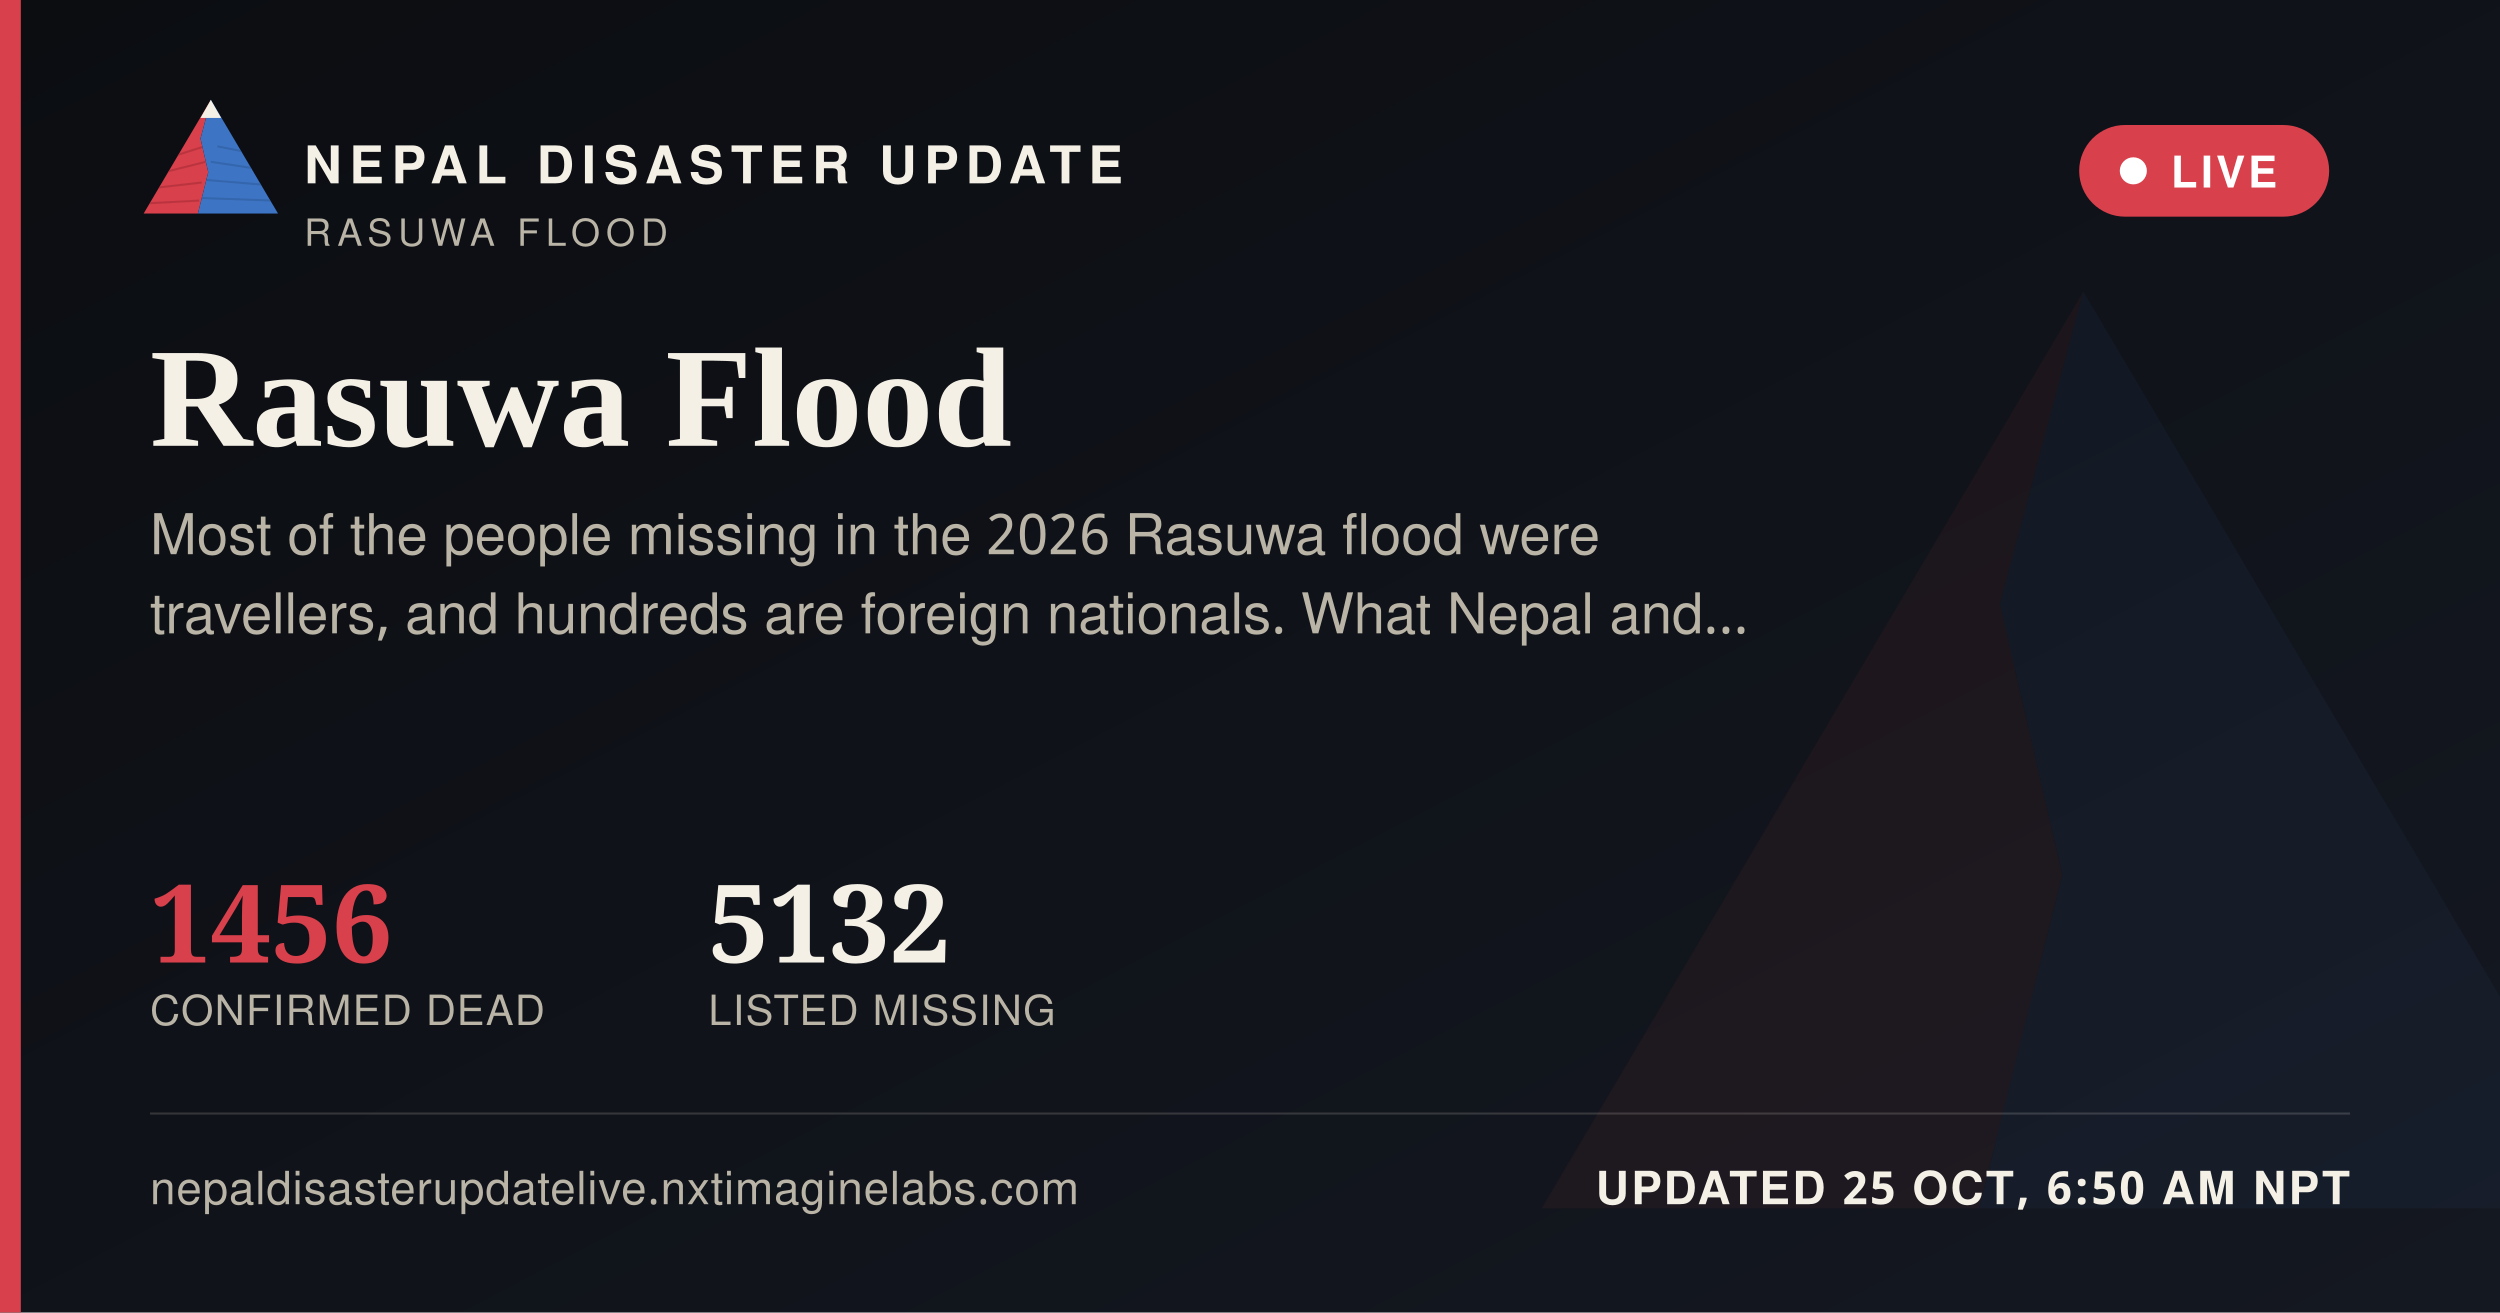
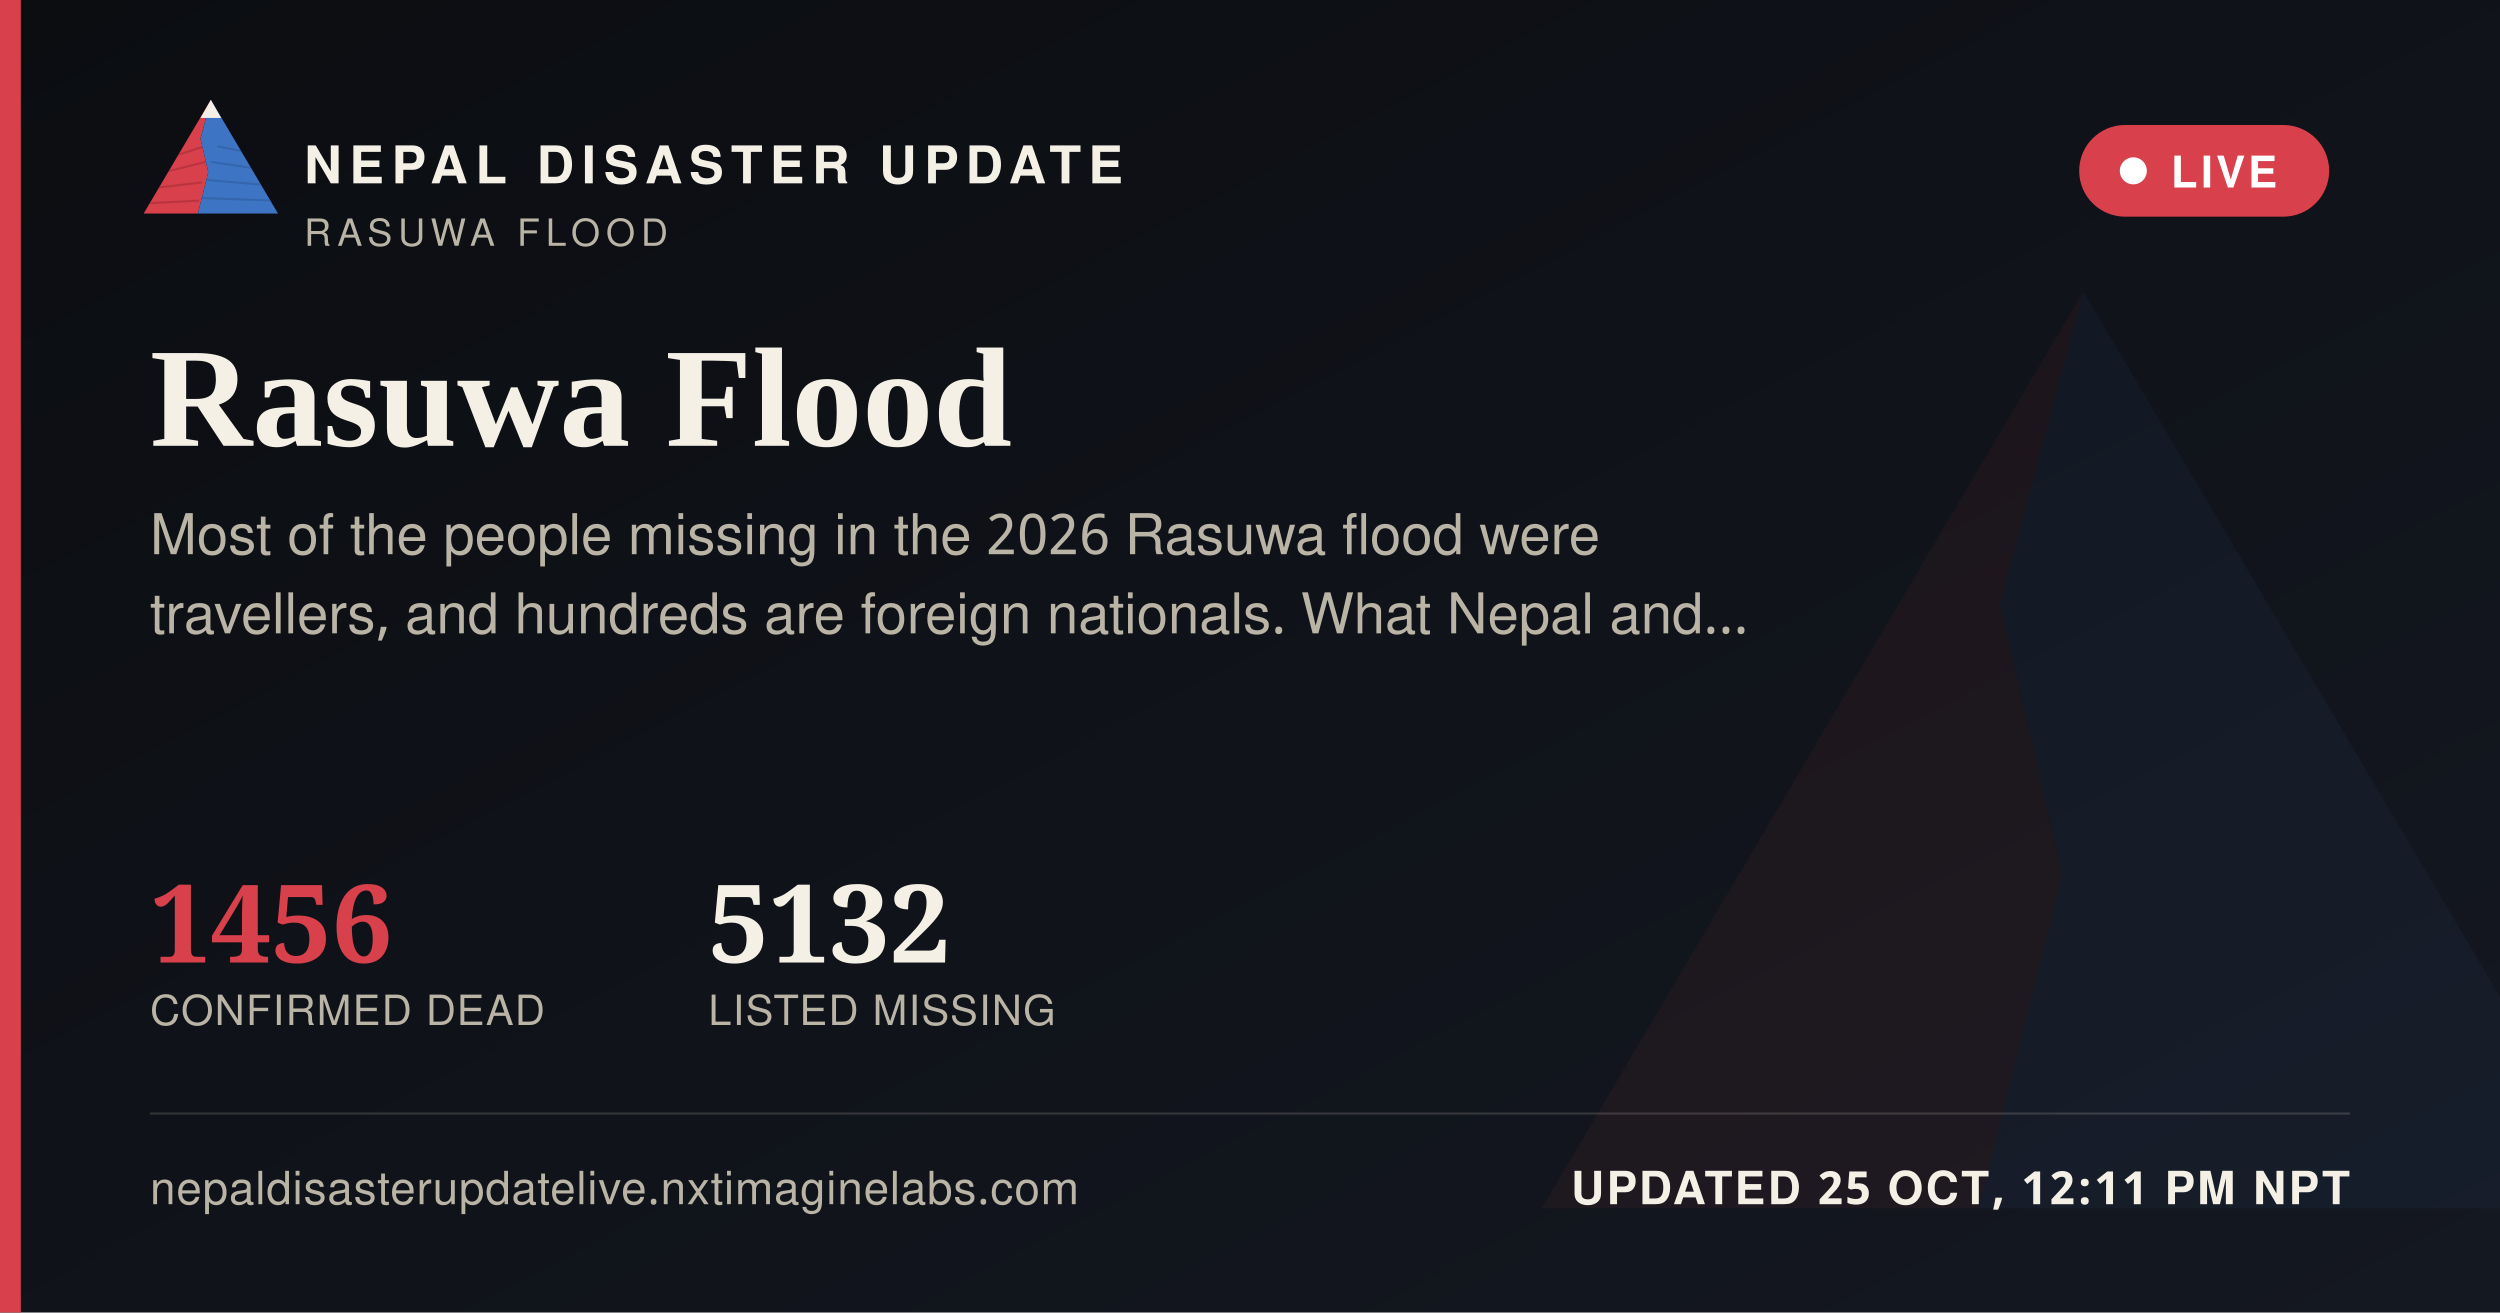
<svg xmlns="http://www.w3.org/2000/svg" width="1200" height="630" viewBox="0 0 1200 630">
  <defs>
    <linearGradient id="ogbg" x1="0" y1="0" x2="1" y2="1">
      <stop offset="0" stop-color="#0B0D11" />
      <stop offset="1" stop-color="#141821" />
    </linearGradient>
  </defs>
  <rect width="1200" height="630" fill="url(#ogbg)" />
  <g transform="translate(700,60) scale(5)" opacity="0.06">
    <polygon points="60,16 52,46 58,72 50,104 8,104" fill="#D8404B" />
    <polygon points="60,16 112,104 50,104 58,72 52,46" fill="#3D74C4" />
  </g>
  <rect x="0" y="0" width="10" height="630" fill="#D8404B" />
  <g transform="translate(64,38) scale(0.62)">
    <g>
      <defs>
        <clipPath id="ogLc">
          <polygon points="60,16 52,46 58,72 50,104 8,104" />
        </clipPath>
        <clipPath id="ogRc">
          <polygon points="60,16 112,104 50,104 58,72 52,46" />
        </clipPath>
      </defs>
      <polygon points="60,16 52,46 58,72 50,104 8,104" fill="#D8404B" />
      <g clip-path="url(#ogLc)" stroke="#A32A34" stroke-width="1.6" fill="none" opacity="0.55">
        <path d="M30,60 L55,52" />
        <path d="M24,72 L56,64" />
        <path d="M18,84 L53,80" />
        <path d="M13,96 L51,94" />
      </g>
      <polygon points="60,16 112,104 50,104 58,72 52,46" fill="#3D74C4" />
      <g clip-path="url(#ogRc)" stroke="#2A5793" stroke-width="1.6" fill="none" opacity="0.5">
        <path d="M65,52 L95,58" />
        <path d="M60,64 L100,70" />
        <path d="M56,78 L104,82" />
        <path d="M52,92 L108,94" />
      </g>
      <polygon points="60,16 52,30 68,30" fill="#F4F0E6" />
    </g>
  </g>
  <text x="146" y="88" font-family="'Public Sans', 'Noto Sans Devanagari', 'Helvetica Neue', Helvetica, Arial, sans-serif" font-size="25" font-weight="800" letter-spacing="3.6" fill="#F4F0E6">NEPAL DISASTER UPDATE</text>
  <text x="146" y="118" font-family="'Public Sans', 'Noto Sans Devanagari', 'Helvetica Neue', Helvetica, Arial, sans-serif" font-size="18" letter-spacing="2.8" fill="#B9B4A6">RASUWA FLOOD</text>
  <g>
    <rect x="998" y="60" width="120" height="44" rx="22" fill="#D8404B" stroke="none" />
    <circle cx="1024" cy="82" r="6.5" fill="#FFFFFF" />
    <text x="1042" y="90" font-family="'Public Sans', 'Noto Sans Devanagari', 'Helvetica Neue', Helvetica, Arial, sans-serif" font-size="21" font-weight="700" letter-spacing="1.6" fill="#FFFFFF">LIVE</text>
  </g>
  <text x="72" y="214" font-family="Newsreader, 'Noto Serif Devanagari', Georgia, 'Times New Roman', serif" font-size="68" font-weight="600" fill="#F4F0E6">Rasuwa Flood</text>
  <text x="72" y="266" font-family="'Public Sans', 'Noto Sans Devanagari', 'Helvetica Neue', Helvetica, Arial, sans-serif" font-size="27" fill="#B9B4A6">Most of the people missing in the 2026 Rasuwa flood were</text>
  <text x="72" y="304" font-family="'Public Sans', 'Noto Sans Devanagari', 'Helvetica Neue', Helvetica, Arial, sans-serif" font-size="27" fill="#B9B4A6">travellers, and hundreds are foreign nationals. What Nepal and…</text>
  <g transform="translate(72,462)">
    <text x="0" y="0" font-family="Newsreader, 'Noto Serif Devanagari', Georgia, 'Times New Roman', serif" font-size="52" font-weight="600" fill="#D8404B">1456</text>
    <text x="0" y="30" font-family="'Public Sans', 'Noto Sans Devanagari', 'Helvetica Neue', Helvetica, Arial, sans-serif" font-size="20" letter-spacing="0.6" fill="#B9B4A6">CONFIRMED DEAD</text>
    <text x="268" y="0" font-family="Newsreader, 'Noto Serif Devanagari', Georgia, 'Times New Roman', serif" font-size="52" font-weight="600" fill="#F4F0E6">5132</text>
    <text x="268" y="30" font-family="'Public Sans', 'Noto Sans Devanagari', 'Helvetica Neue', Helvetica, Arial, sans-serif" font-size="20" letter-spacing="0.6" fill="#B9B4A6">LISTED MISSING</text>
  </g>
  <rect x="72" y="534" width="1056" height="1" fill="rgba(244,240,230,0.16)" />
  <text x="72" y="578" font-family="'Public Sans', 'Noto Sans Devanagari', 'Helvetica Neue', Helvetica, Arial, sans-serif" font-size="22" fill="#B9B4A6" letter-spacing="0.4">nepaldisasterupdatelive.nxtimaginelabs.com</text>
-   <text x="1128" y="578" text-anchor="end" font-family="'Public Sans', 'Noto Sans Devanagari', 'Helvetica Neue', Helvetica, Arial, sans-serif" font-size="22" font-weight="700" letter-spacing="1.2" fill="#F4F0E6">UPDATED 25 OCT, 6:50 AM NPT</text>
+   <text x="1128" y="578" text-anchor="end" font-family="'Public Sans', 'Noto Sans Devanagari', 'Helvetica Neue', Helvetica, Arial, sans-serif" font-size="22" font-weight="700" letter-spacing="1.2" fill="#F4F0E6">UPDATED 25 OCT, 12:11 PM NPT</text>
</svg>
